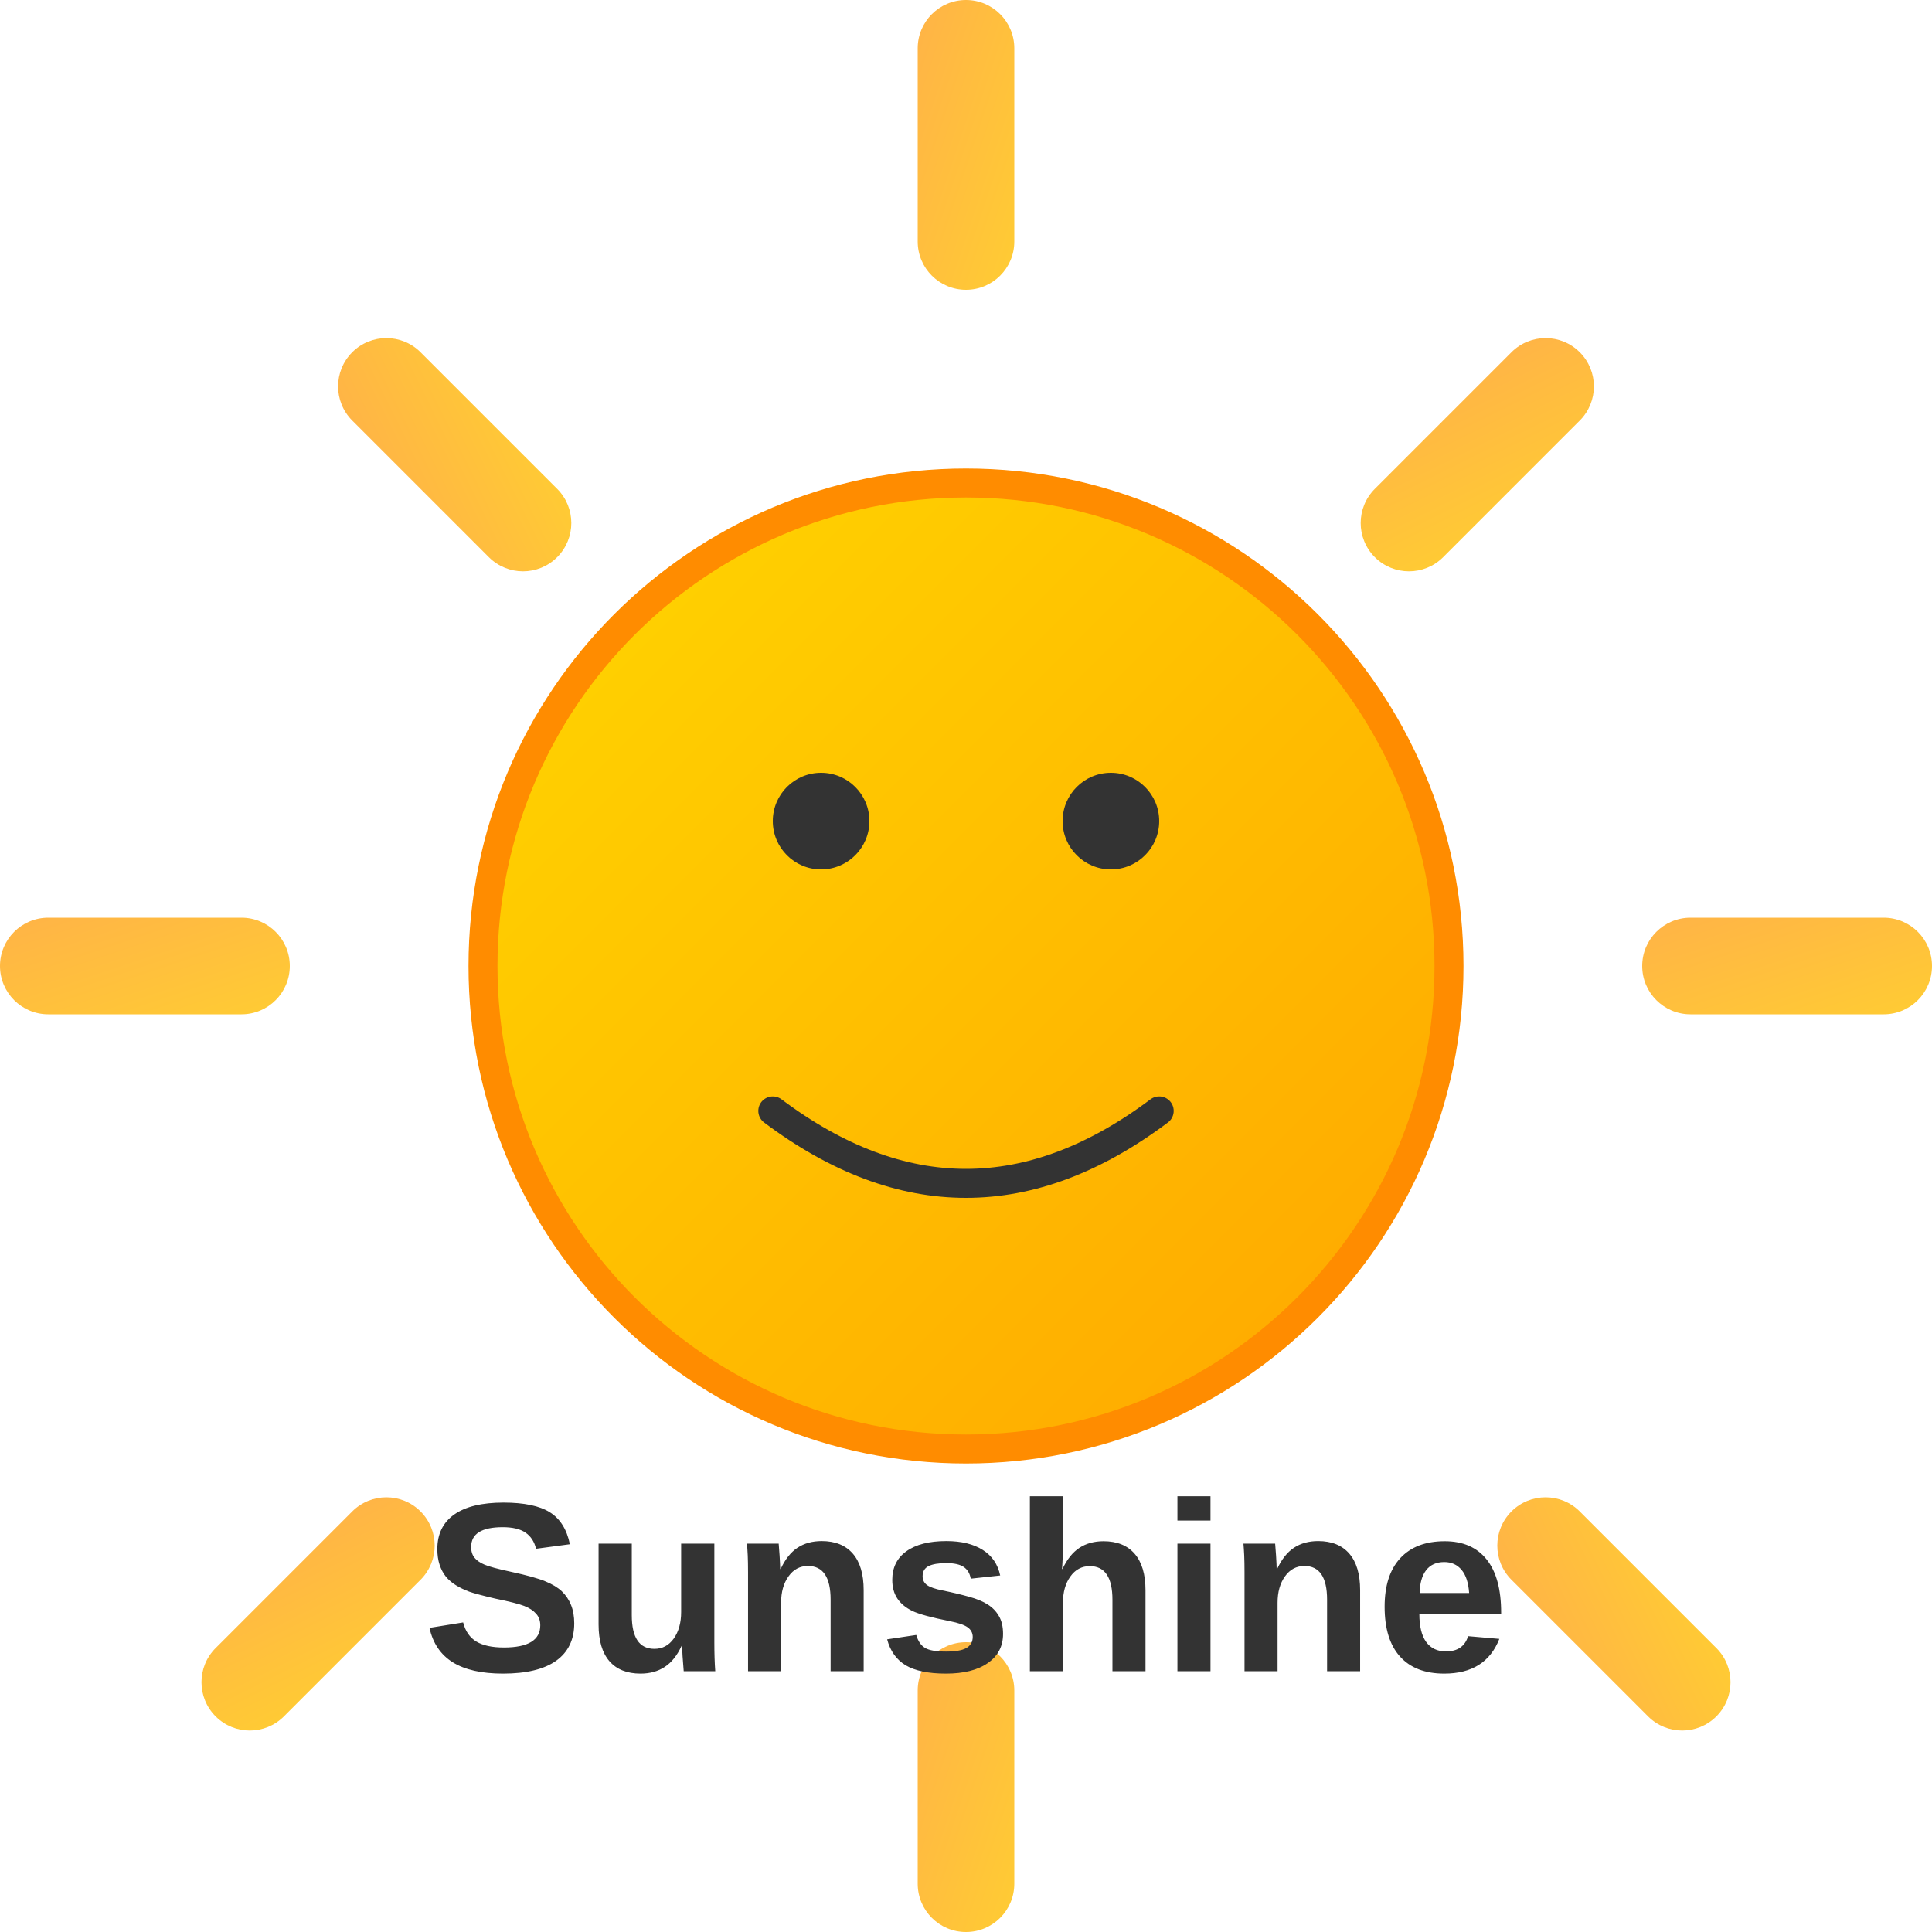
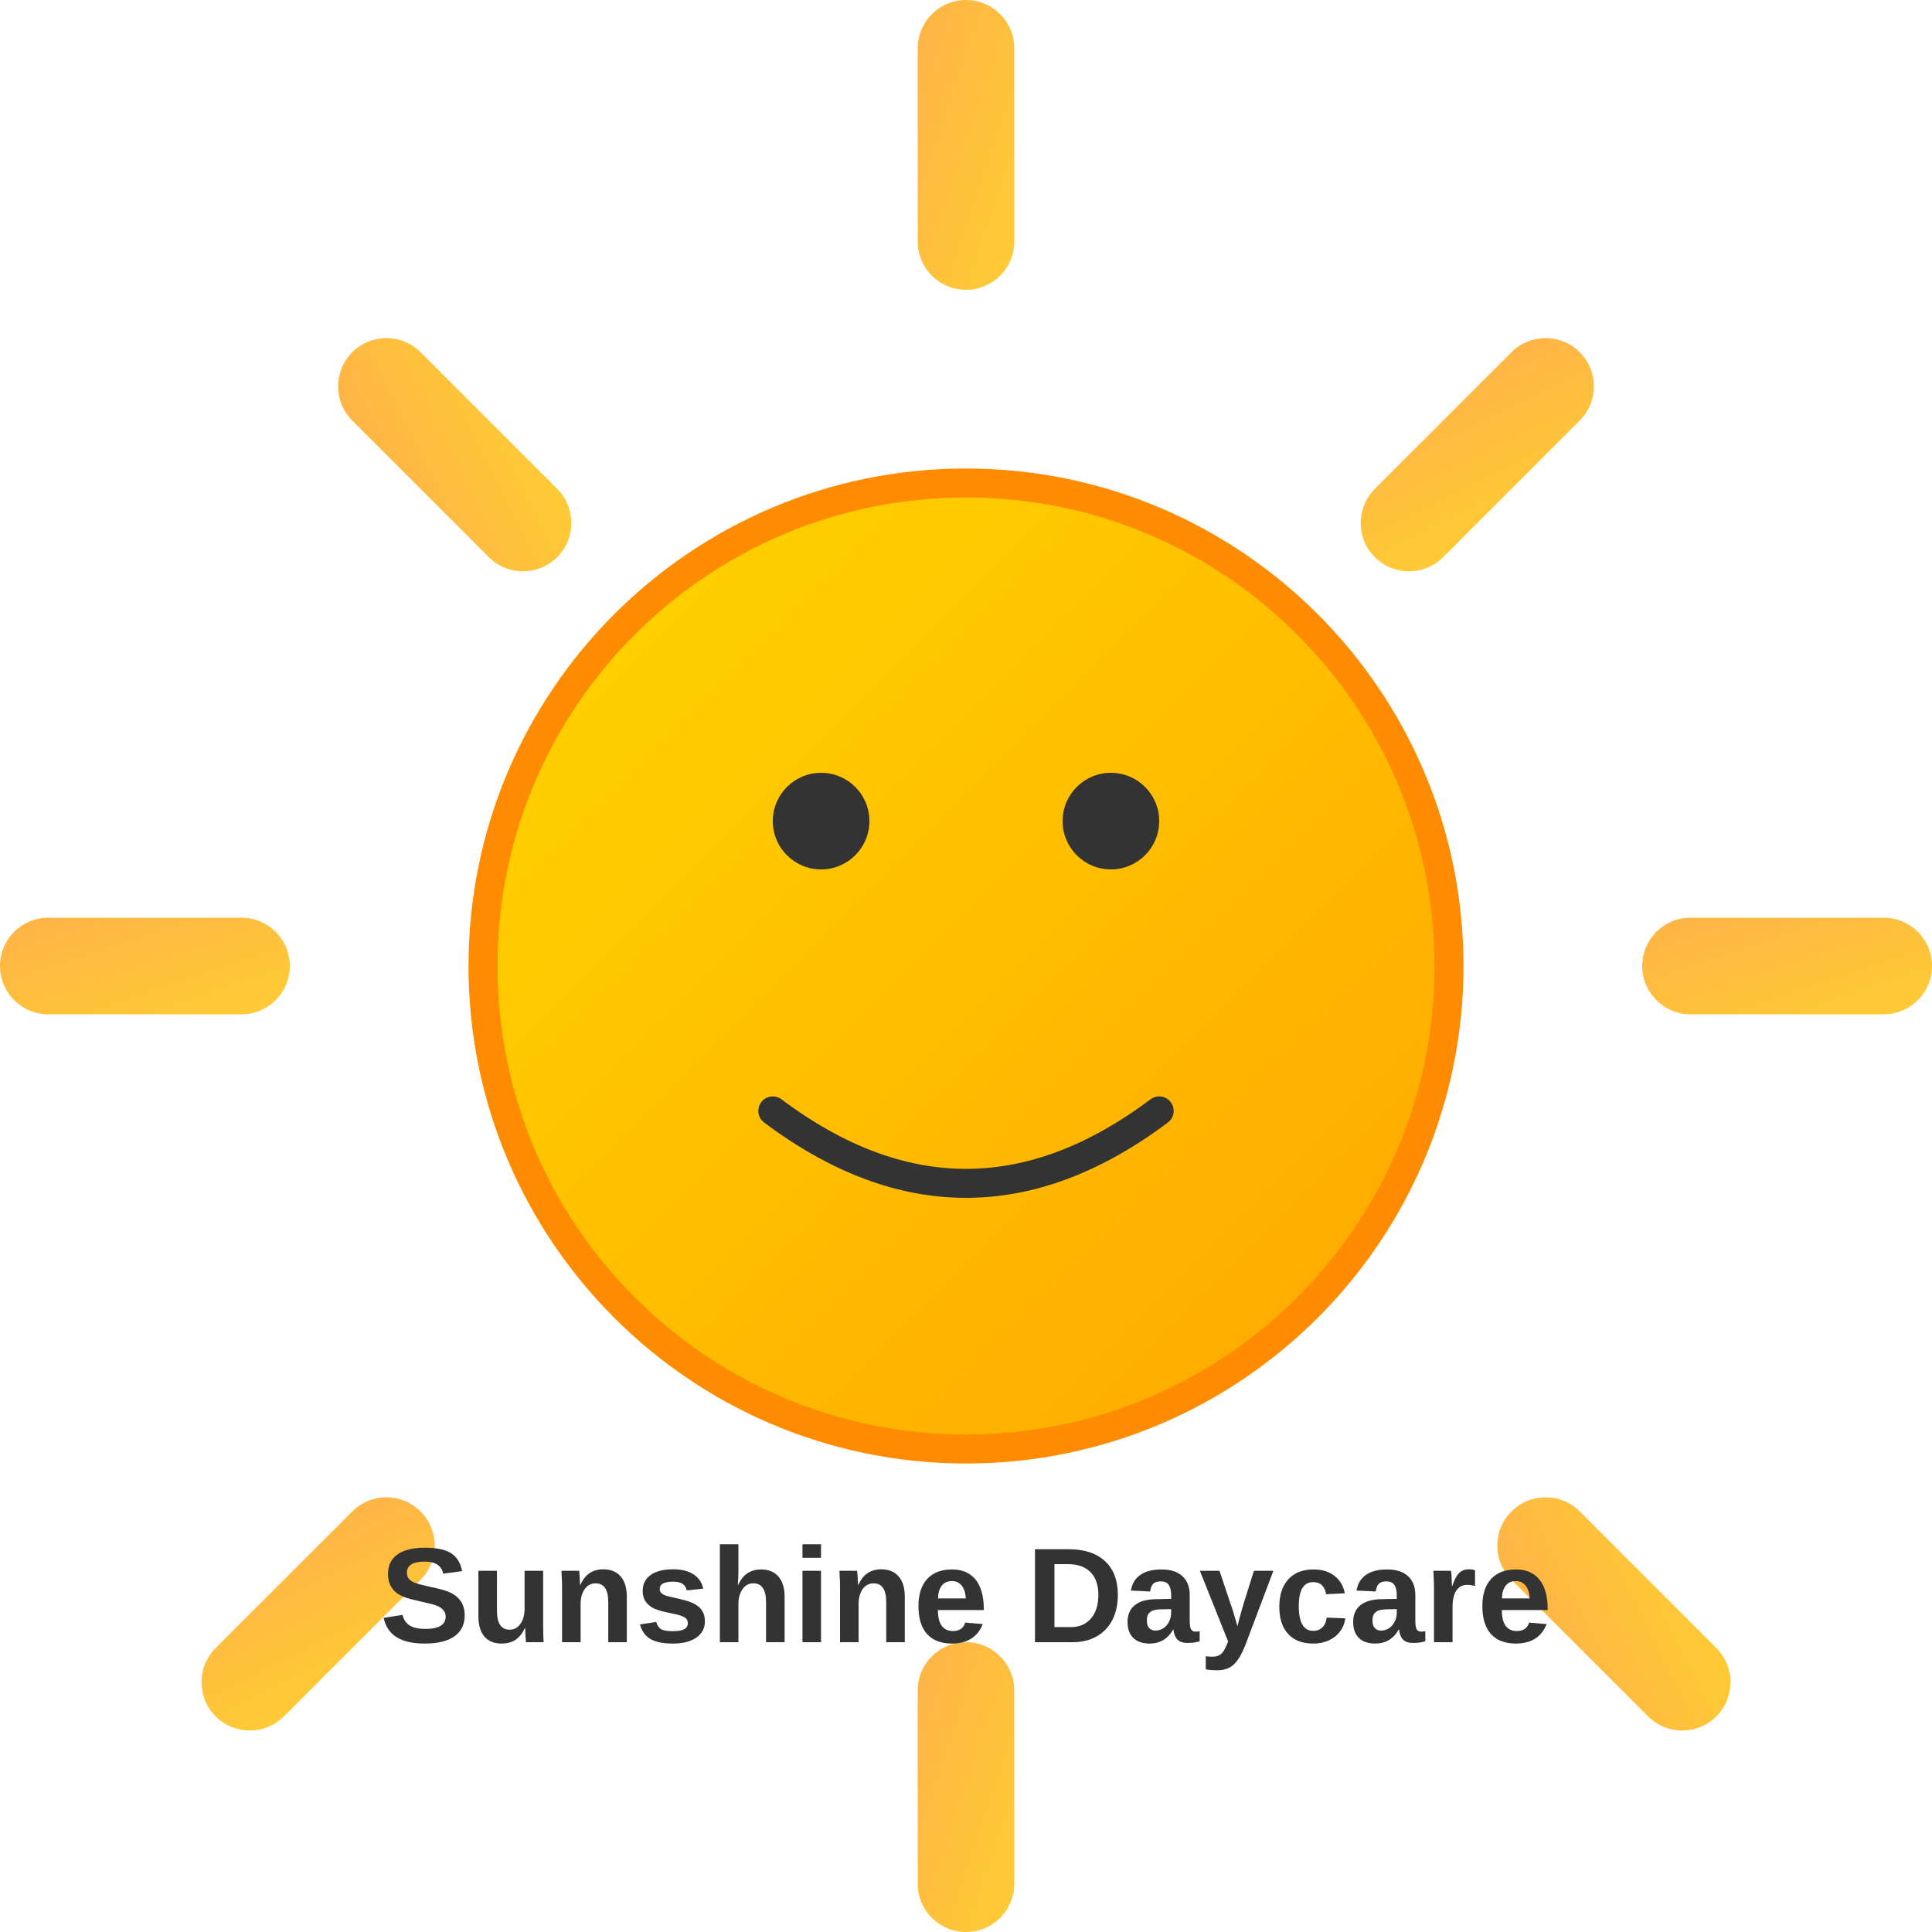
<svg xmlns="http://www.w3.org/2000/svg" width="200" height="200">
  <defs>
    <linearGradient id="sunGradient" x1="0%" y1="0%" x2="100%" y2="100%">
      <stop offset="0%" stop-color="#FFD700" />
      <stop offset="100%" stop-color="#FFA500" />
    </linearGradient>
    <linearGradient id="rayGradient" x1="0%" y1="0%" x2="100%" y2="100%">
      <stop offset="0%" stop-color="#FFB347" />
      <stop offset="100%" stop-color="#FFCC33" />
    </linearGradient>
  </defs>
  <g fill="url(#rayGradient)">
    <rect x="95" y="0" width="10" height="30" rx="5" />
    <rect x="95" y="170" width="10" height="30" rx="5" />
    <rect x="0" y="95" width="30" height="10" rx="5" />
    <rect x="170" y="95" width="30" height="10" rx="5" />
    <rect x="35" y="35" width="10" height="30" rx="5" transform="rotate(-45 40 40)" />
    <rect x="155" y="155" width="10" height="30" rx="5" transform="rotate(-45 160 160)" />
    <rect x="35" y="155" width="10" height="30" rx="5" transform="rotate(45 40 160)" />
    <rect x="155" y="35" width="10" height="30" rx="5" transform="rotate(45 160 40)" />
  </g>
  <circle cx="100" cy="100" r="50" fill="url(#sunGradient)" stroke="#FF8C00" stroke-width="3" />
  <circle cx="85" cy="85" r="5" fill="#333" />
  <circle cx="115" cy="85" r="5" fill="#333" />
  <path d="M80 115 Q100 130 120 115" stroke="#333" stroke-width="3" fill="none" stroke-linecap="round" />
-   <text x="100" y="173" text-anchor="middle" font-family="Arial, sans-serif" font-size="25" font-weight="bold" fill="#333">Sunshine</text>
+   <text x="100" y="170" text-anchor="middle" font-family="Arial, sans-serif" font-size="14" font-weight="bold" fill="#333">Sunshine Daycare</text>
</svg>
